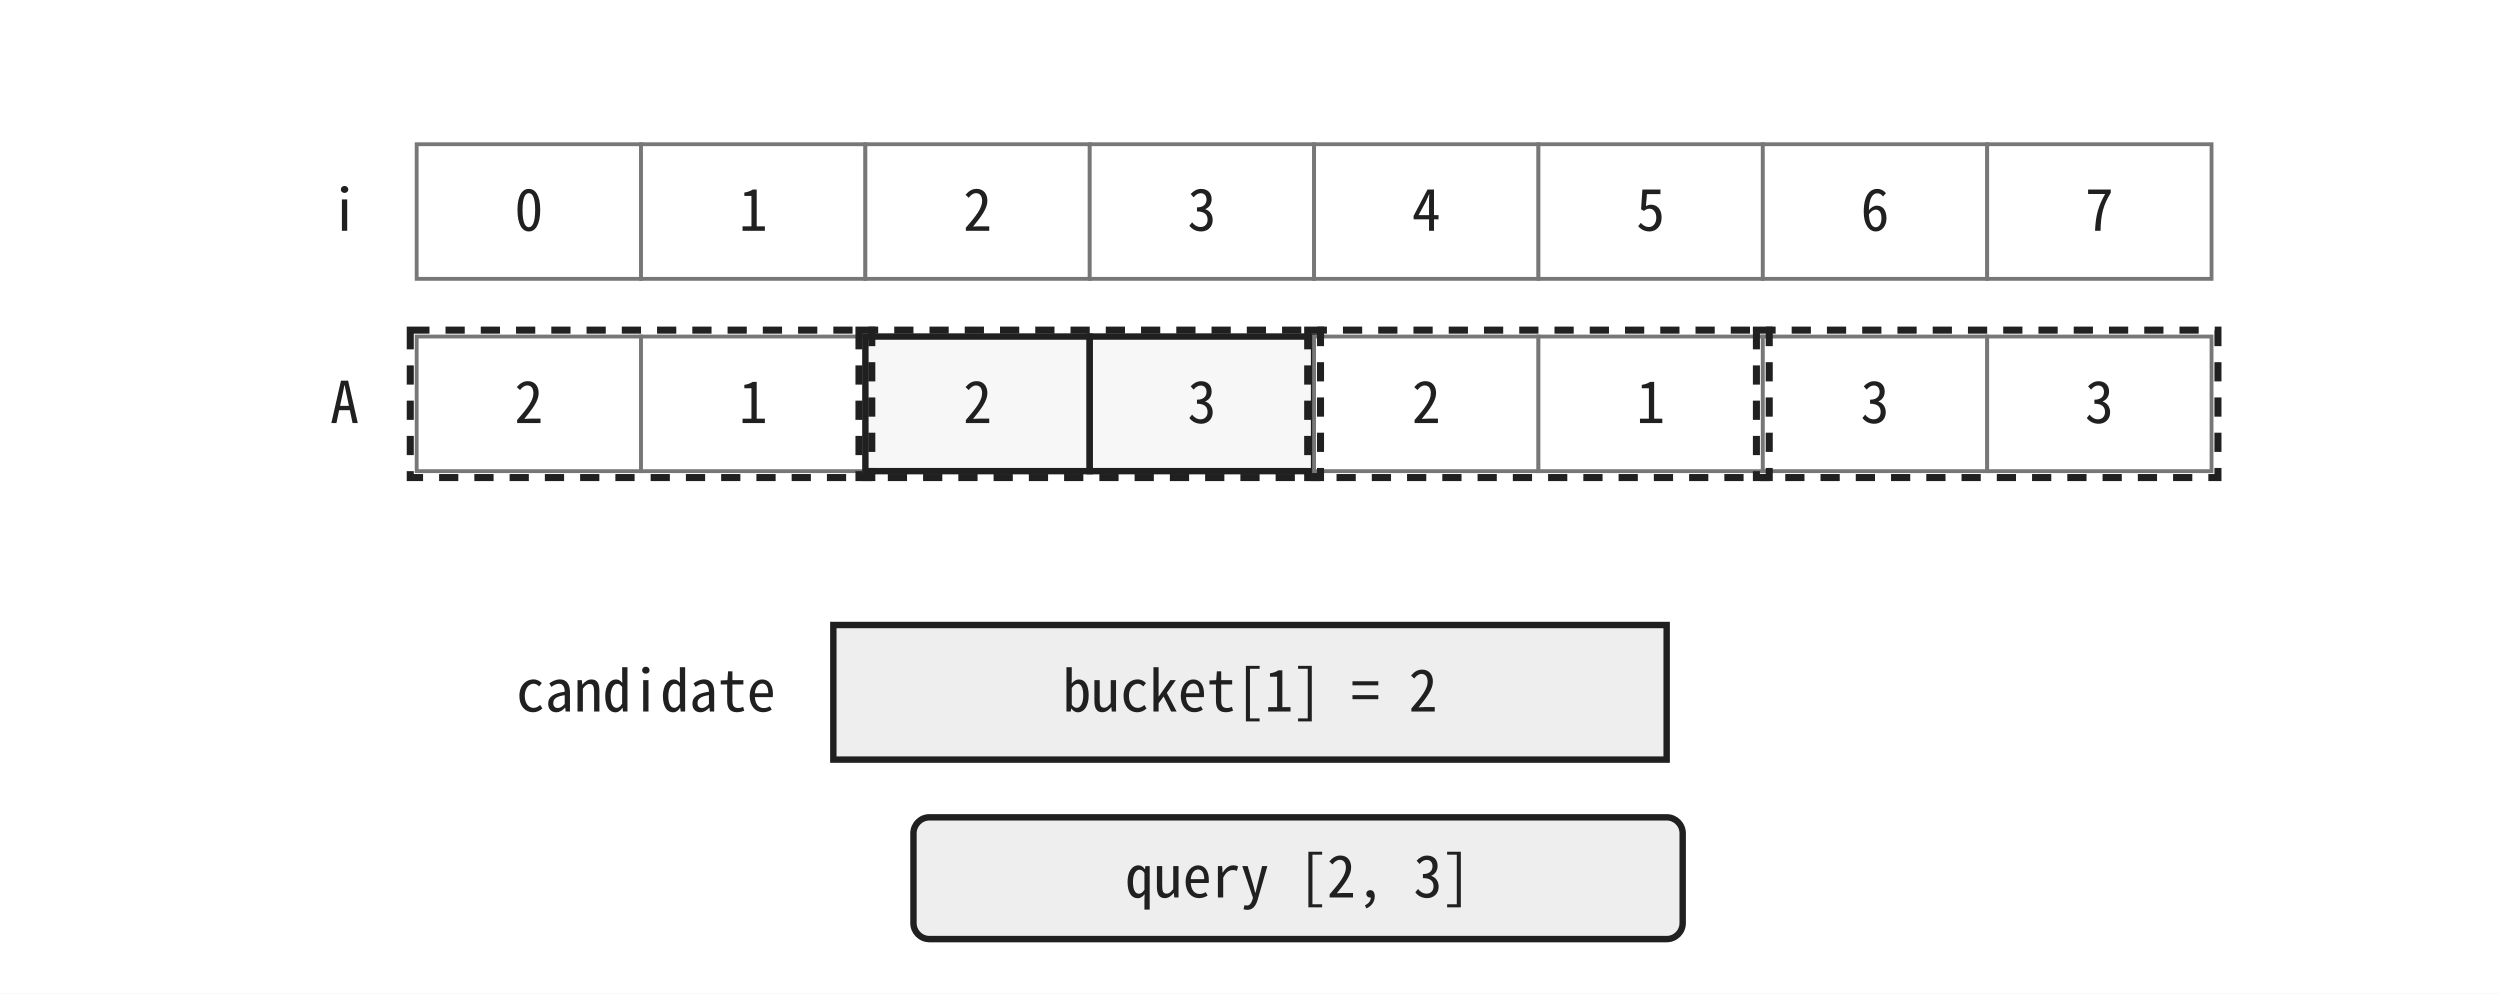
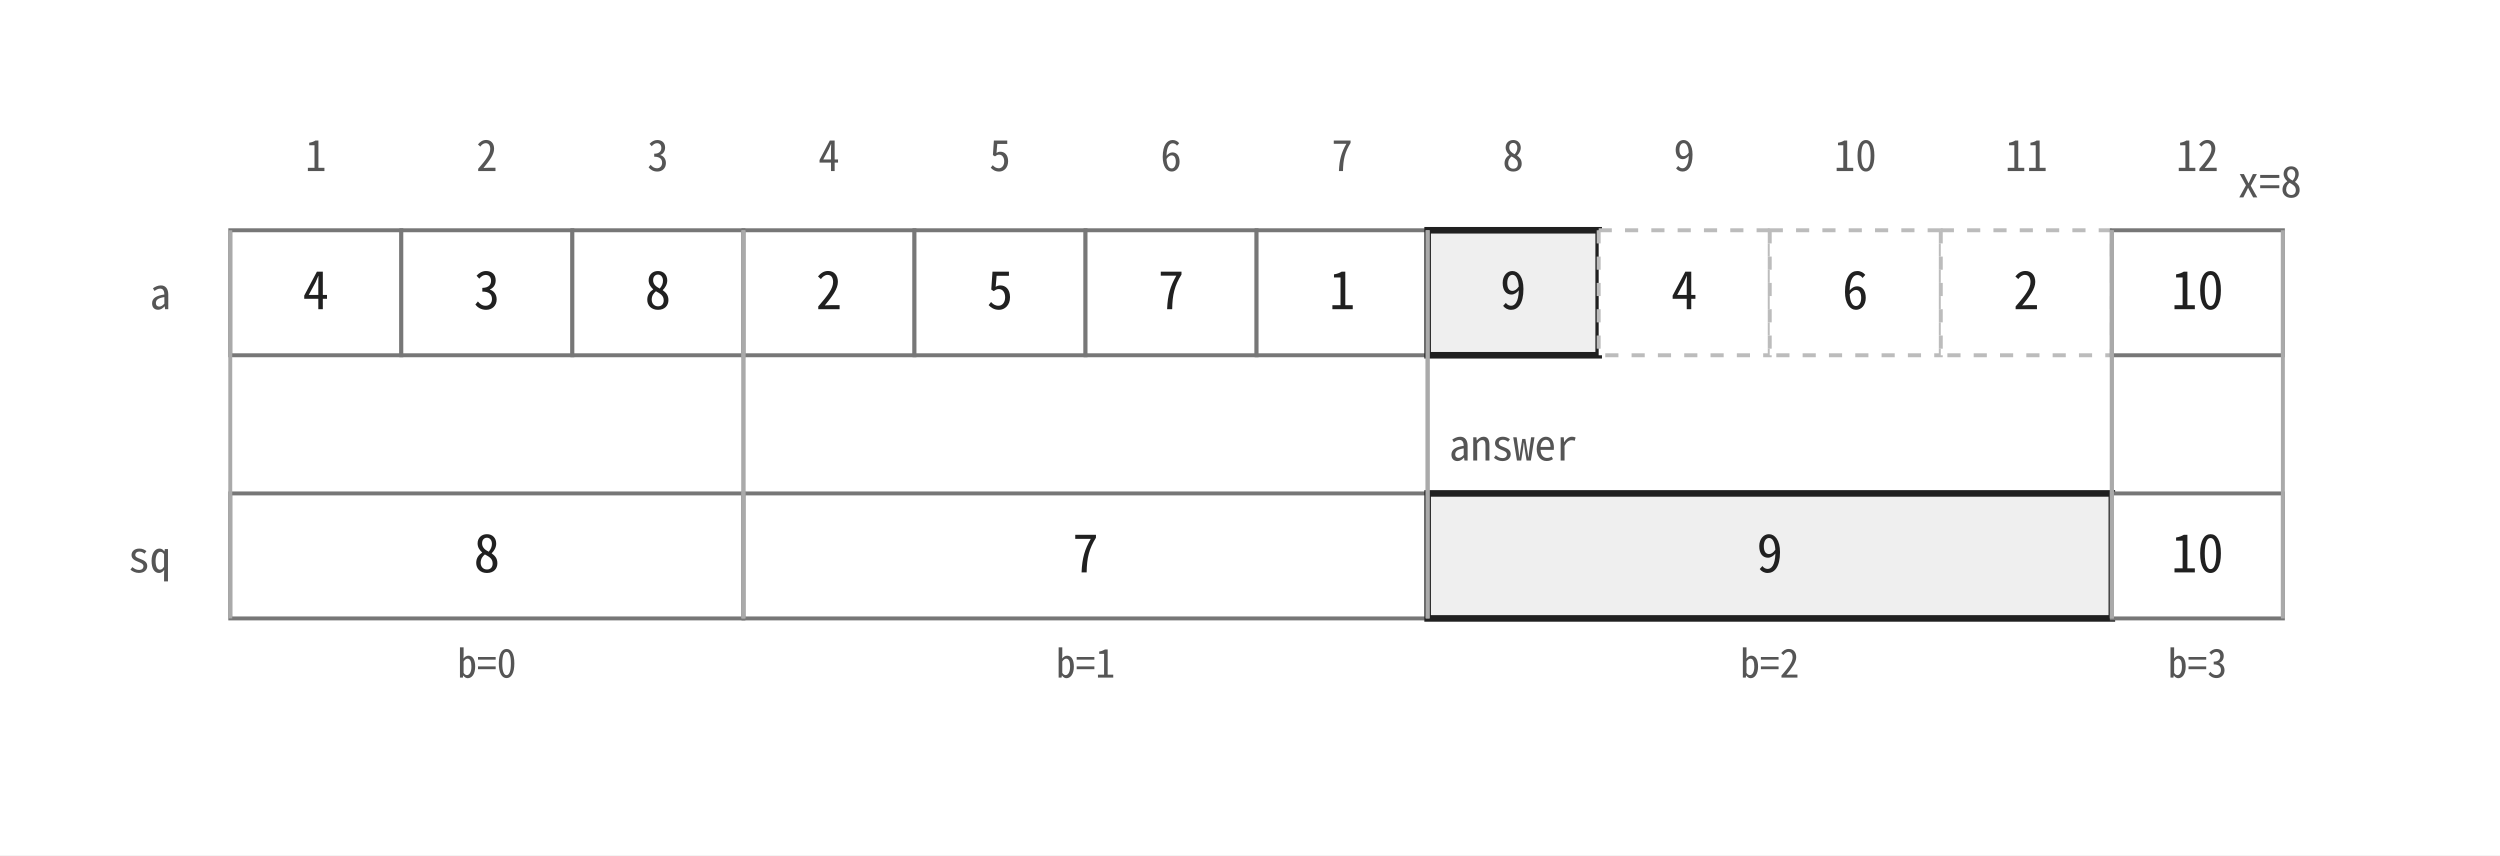
- <svg xmlns="http://www.w3.org/2000/svg" width="780" height="310" viewBox="0 0 780 310">
+ <svg xmlns="http://www.w3.org/2000/svg" width="760" height="260" viewBox="0 0 760 260">
  <rect width="100%" height="100%" fill="white" />
  <style>
text{font-family:"JetBrains Mono","Consolas","Noto Sans Mono CJK KR",monospace;fill:#202020}
- .label{font-size:18px}.small{font-size:14px;fill:#555}.tiny{font-size:13px;fill:#555}
- .cell{fill:white;stroke:#777;stroke-width:1.2}.cellHi{fill:#eee;stroke:#202020;stroke-width:2}.cellQuery{fill:#f7f7f7;stroke:#202020;stroke-width:2}
- .block{fill:none;stroke:#202020;stroke-width:2.2;stroke-dasharray:6 5}
- .box{fill:white;stroke:#777;stroke-width:1.2;rx:5}.boxHi{fill:#eee;stroke:#202020;stroke-width:2;rx:5}
- .arrow{fill:none;stroke:#202020;stroke-width:1.7;marker-end:url(#arrow)}
- .line{fill:none;stroke:#777;stroke-width:1.5}
+ .label{font-size:16px}.small{font-size:13px;fill:#555}.tiny{font-size:12px;fill:#555}
+ .cell{fill:white;stroke:#777;stroke-width:1.2}
+ .cellHi{fill:#efefef;stroke:#202020;stroke-width:2}
+ .cellBad{fill:white;stroke:#bcbcbc;stroke-width:1.2;stroke-dasharray:4 4}
+ .thin{stroke:#aaa;stroke-width:1.2}
</style>
-   <defs>
-     <marker id="arrow" markerWidth="9" markerHeight="9" refX="7" refY="3" orient="auto">
-       <path d="M0,0 L0,6 L8,3 z" fill="#202020" />
-     </marker>
-   </defs>
-   <text x="112" y="72" text-anchor="end" class="label">i</text>
-   <rect x="130" y="45" width="70" height="42" class="cell" />
-   <text x="165.0" y="72" text-anchor="middle" class="label">0</text>
-   <rect x="200" y="45" width="70" height="42" class="cell" />
-   <text x="235.0" y="72" text-anchor="middle" class="label">1</text>
-   <rect x="270" y="45" width="70" height="42" class="cell" />
-   <text x="305.0" y="72" text-anchor="middle" class="label">2</text>
-   <rect x="340" y="45" width="70" height="42" class="cell" />
-   <text x="375.0" y="72" text-anchor="middle" class="label">3</text>
-   <rect x="410" y="45" width="70" height="42" class="cell" />
-   <text x="445.0" y="72" text-anchor="middle" class="label">4</text>
-   <rect x="480" y="45" width="70" height="42" class="cell" />
-   <text x="515.0" y="72" text-anchor="middle" class="label">5</text>
-   <rect x="550" y="45" width="70" height="42" class="cell" />
-   <text x="585.0" y="72" text-anchor="middle" class="label">6</text>
-   <rect x="620" y="45" width="70" height="42" class="cell" />
-   <text x="655.0" y="72" text-anchor="middle" class="label">7</text>
-   <text x="112" y="132" text-anchor="end" class="label">A</text>
-   <rect x="130" y="105" width="70" height="42" class="cell" />
-   <text x="165.0" y="132" text-anchor="middle" class="label">2</text>
-   <rect x="200" y="105" width="70" height="42" class="cell" />
-   <text x="235.0" y="132" text-anchor="middle" class="label">1</text>
-   <rect x="270" y="105" width="70" height="42" class="cellQuery" />
-   <text x="305.0" y="132" text-anchor="middle" class="label">2</text>
-   <rect x="340" y="105" width="70" height="42" class="cellQuery" />
-   <text x="375.0" y="132" text-anchor="middle" class="label">3</text>
-   <rect x="410" y="105" width="70" height="42" class="cell" />
-   <text x="445.0" y="132" text-anchor="middle" class="label">2</text>
-   <rect x="480" y="105" width="70" height="42" class="cell" />
-   <text x="515.0" y="132" text-anchor="middle" class="label">1</text>
-   <rect x="550" y="105" width="70" height="42" class="cell" />
-   <text x="585.0" y="132" text-anchor="middle" class="label">3</text>
-   <rect x="620" y="105" width="70" height="42" class="cell" />
-   <text x="655.0" y="132" text-anchor="middle" class="label">3</text>
-   <rect x="128" y="103" width="144" height="46" class="block" />
-   <rect x="268" y="103" width="144" height="46" class="block" />
-   <rect x="408" y="103" width="144" height="46" class="block" />
-   <rect x="548" y="103" width="144" height="46" class="block" />
-   <text x="242" y="222" text-anchor="end" class="label">candidate</text>
-   <rect x="260" y="195" width="260" height="42" class="cellHi" />
-   <text x="390.0" y="222" text-anchor="middle" class="label">bucket[1] = 2</text>
-   <rect x="285" y="255" width="240" height="38" class="boxHi" />
-   <text x="405.0" y="280.0" text-anchor="middle" class="label">query [2, 3]</text>
+   <text x="96.0" y="52" text-anchor="middle" class="small">1</text>
+   <rect x="70" y="70" width="52" height="38" class="cell" />
+   <text x="96.0" y="94" text-anchor="middle" class="label">4</text>
+   <text x="148.0" y="52" text-anchor="middle" class="small">2</text>
+   <rect x="122" y="70" width="52" height="38" class="cell" />
+   <text x="148.0" y="94" text-anchor="middle" class="label">3</text>
+   <text x="200.0" y="52" text-anchor="middle" class="small">3</text>
+   <rect x="174" y="70" width="52" height="38" class="cell" />
+   <text x="200.0" y="94" text-anchor="middle" class="label">8</text>
+   <text x="252.0" y="52" text-anchor="middle" class="small">4</text>
+   <rect x="226" y="70" width="52" height="38" class="cell" />
+   <text x="252.0" y="94" text-anchor="middle" class="label">2</text>
+   <text x="304.0" y="52" text-anchor="middle" class="small">5</text>
+   <rect x="278" y="70" width="52" height="38" class="cell" />
+   <text x="304.0" y="94" text-anchor="middle" class="label">5</text>
+   <text x="356.0" y="52" text-anchor="middle" class="small">6</text>
+   <rect x="330" y="70" width="52" height="38" class="cell" />
+   <text x="356.0" y="94" text-anchor="middle" class="label">7</text>
+   <text x="408.0" y="52" text-anchor="middle" class="small">7</text>
+   <rect x="382" y="70" width="52" height="38" class="cell" />
+   <text x="408.0" y="94" text-anchor="middle" class="label">1</text>
+   <text x="460.0" y="52" text-anchor="middle" class="small">8</text>
+   <rect x="434" y="70" width="52" height="38" class="cellHi" />
+   <text x="460.0" y="94" text-anchor="middle" class="label">9</text>
+   <text x="512.0" y="52" text-anchor="middle" class="small">9</text>
+   <rect x="486" y="70" width="52" height="38" class="cellBad" />
+   <text x="512.0" y="94" text-anchor="middle" class="label">4</text>
+   <text x="564.0" y="52" text-anchor="middle" class="small">10</text>
+   <rect x="538" y="70" width="52" height="38" class="cellBad" />
+   <text x="564.0" y="94" text-anchor="middle" class="label">6</text>
+   <text x="616.0" y="52" text-anchor="middle" class="small">11</text>
+   <rect x="590" y="70" width="52" height="38" class="cellBad" />
+   <text x="616.0" y="94" text-anchor="middle" class="label">2</text>
+   <text x="668.0" y="52" text-anchor="middle" class="small">12</text>
+   <rect x="642" y="70" width="52" height="38" class="cell" />
+   <text x="668.0" y="94" text-anchor="middle" class="label">10</text>
+   <text x="52" y="94" text-anchor="end" class="small">a</text>
+   <text x="52" y="174" text-anchor="end" class="small">sq</text>
+   <rect x="70" y="150" width="156" height="38" class="cell" />
+   <text x="148.0" y="174" text-anchor="middle" class="label">8</text>
+   <text x="148.0" y="206" text-anchor="middle" class="tiny">b=0</text>
+   <rect x="226" y="150" width="208" height="38" class="cell" />
+   <text x="330.0" y="174" text-anchor="middle" class="label">7</text>
+   <text x="330.0" y="206" text-anchor="middle" class="tiny">b=1</text>
+   <rect x="434" y="150" width="208" height="38" class="cellHi" />
+   <text x="538.0" y="174" text-anchor="middle" class="label">9</text>
+   <text x="538.0" y="206" text-anchor="middle" class="tiny">b=2</text>
+   <rect x="642" y="150" width="52" height="38" class="cell" />
+   <text x="668.0" y="174" text-anchor="middle" class="label">10</text>
+   <text x="668.0" y="206" text-anchor="middle" class="tiny">b=3</text>
+   <line x1="70" y1="70" x2="70" y2="188" class="thin" />
+   <line x1="226" y1="70" x2="226" y2="188" class="thin" />
+   <line x1="226" y1="70" x2="226" y2="188" class="thin" />
+   <line x1="434" y1="70" x2="434" y2="188" class="thin" />
+   <line x1="434" y1="70" x2="434" y2="188" class="thin" />
+   <line x1="642" y1="70" x2="642" y2="188" class="thin" />
+   <line x1="642" y1="70" x2="642" y2="188" class="thin" />
+   <line x1="694" y1="70" x2="694" y2="188" class="thin" />
+   <text x="460" y="140" text-anchor="middle" class="small">answer</text>
+   <text x="690" y="60" text-anchor="middle" class="small">x=8</text>
</svg>
